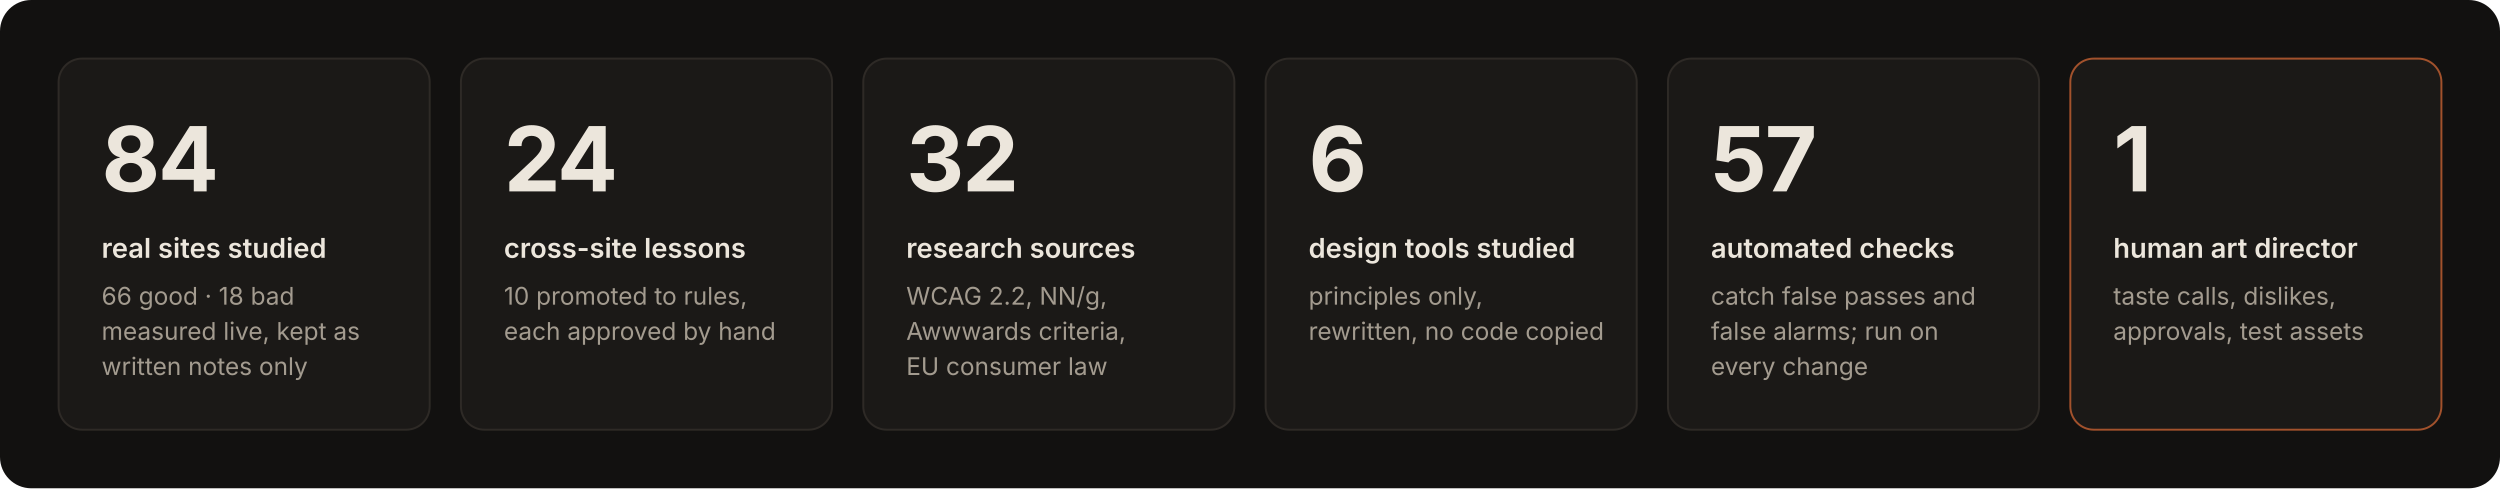
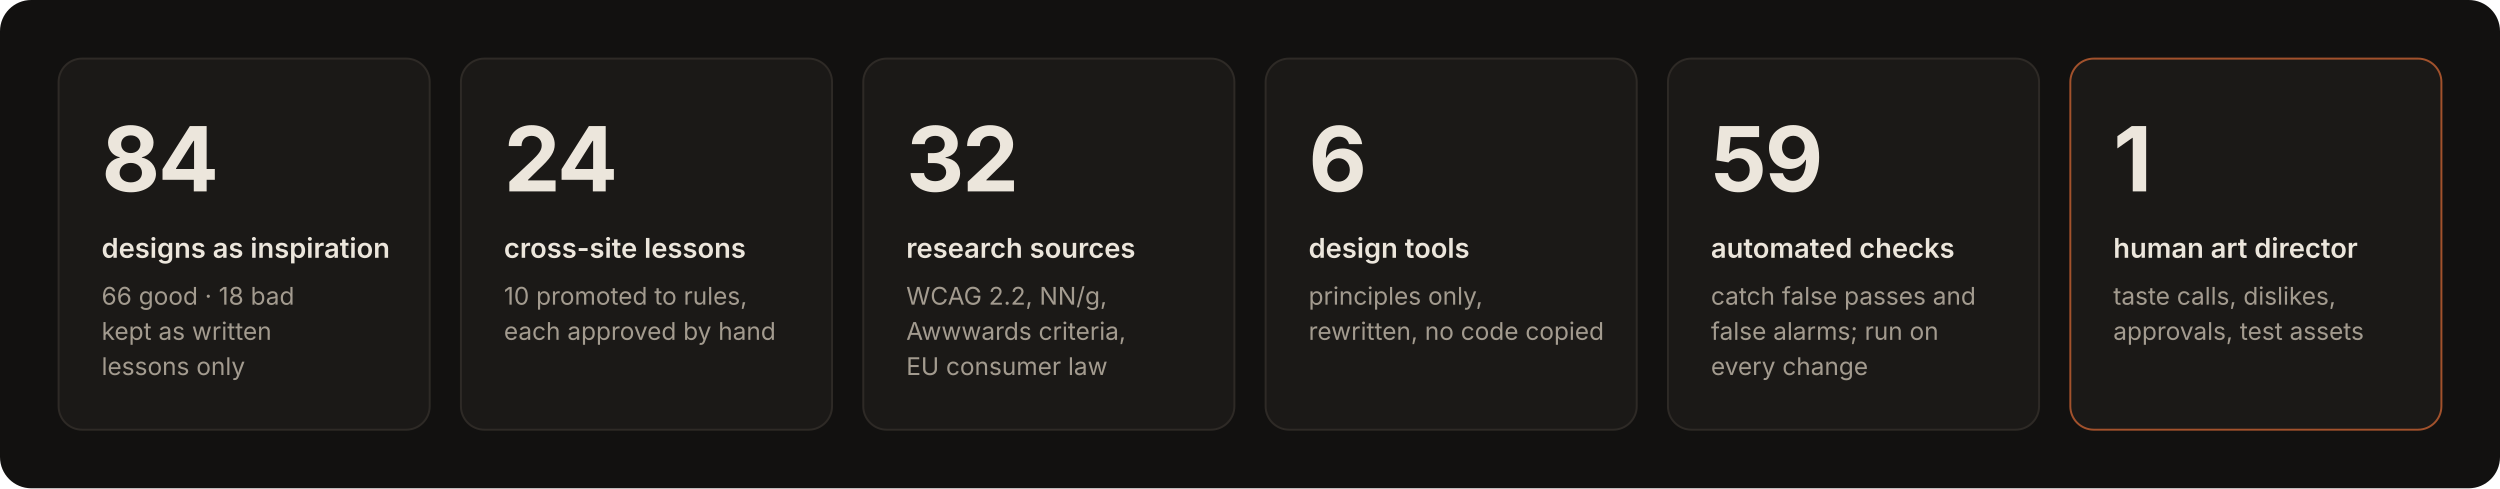
- <svg xmlns="http://www.w3.org/2000/svg" viewBox="0 0 1280 250" role="img" aria-label="Where Darkroom's knowledge comes from: 84 real sites studied (66 good, 18 bad), 24 cross-site lessons of which 10 became rules, 32 research sources, 6 design tools studied for principles, 57 automated checks, and the author's taste decisions.">
+ <svg xmlns="http://www.w3.org/2000/svg" viewBox="0 0 1280 250" role="img" aria-label="Where Darkroom's knowledge comes from: 84 real site designs that inspired it (66 good, 18 bad), 24 cross-site lessons of which 10 became rules, 32 research sources, 6 design tools read for principles, 59 automated checks, and the author's taste decisions.">
  <style>
    text { font-family: Inter, Segoe UI, Helvetica, Arial, sans-serif; }
    .n { fill: #ece6dc; font-size: 46px; font-weight: 700; letter-spacing: -1px; }
    .l { fill: #ece6dc; font-size: 14px; font-weight: 600; }
    .s { fill: #a39b8f; font-size: 12.5px; }
    .in { animation: in 1s cubic-bezier(.22,1,.36,1) both; }
    .d1 { animation-delay: .1s; } .d2 { animation-delay: .2s; } .d3 { animation-delay: .3s; } .d4 { animation-delay: .4s; } .d5 { animation-delay: .5s; }
    @keyframes in { from { opacity: 0; transform: translateY(12px); } to { opacity: 1; transform: none; } }
    @media (prefers-reduced-motion: reduce) { * { animation: none !important; } }
  </style>
  <rect width="1280" height="250" rx="16" fill="#121110" />
  <g fill="#1b1917" stroke="#2e2a26">
    <rect x="30" y="30" width="190" height="190" rx="12" />
    <rect x="236" y="30" width="190" height="190" rx="12" />
    <rect x="442" y="30" width="190" height="190" rx="12" />
    <rect x="648" y="30" width="190" height="190" rx="12" />
    <rect x="854" y="30" width="190" height="190" rx="12" />
    <rect x="1060" y="30" width="190" height="190" rx="12" stroke="#ff7a3d" stroke-opacity=".6" />
  </g>
  <g class="in">
    <text class="n" x="52" y="98">84</text>
-     <text class="l" x="52" y="132">real sites studied</text>
+     <text class="l" x="52" y="132">designs as inspiration</text>
    <text class="s" x="52" y="156">66 good · 18 bad</text>
-     <text class="s" x="52" y="174">measured live, kept as</text>
-     <text class="s" x="52" y="192">written notes only</text>
+     <text class="s" x="52" y="174">kept as written</text>
+     <text class="s" x="52" y="192">lessons only</text>
  </g>
  <g class="in d1">
    <text class="n" x="258" y="98">24</text>
    <text class="l" x="258" y="132">cross-site lessons</text>
    <text class="s" x="258" y="156">10 promoted to rules,</text>
    <text class="s" x="258" y="174">each approved by hand</text>
  </g>
  <g class="in d2">
    <text class="n" x="464" y="98">32</text>
    <text class="l" x="464" y="132">research sources</text>
    <text class="s" x="464" y="156">WCAG 2.2, NN/g,</text>
    <text class="s" x="464" y="174">Awwwards criteria,</text>
    <text class="s" x="464" y="192">EU consumer law</text>
  </g>
  <g class="in d3">
    <text class="n" x="670" y="98">6</text>
-     <text class="l" x="670" y="132">design tools studied</text>
+     <text class="l" x="670" y="132">design tools</text>
    <text class="s" x="670" y="156">principles only,</text>
    <text class="s" x="670" y="174">rewritten, no code copied</text>
  </g>
  <g class="in d4">
-     <text class="n" x="876" y="98">57</text>
+     <text class="n" x="876" y="98">59</text>
    <text class="l" x="876" y="132">automated checks</text>
    <text class="s" x="876" y="156">catch false passes and</text>
    <text class="s" x="876" y="174">false alarms; run on</text>
    <text class="s" x="876" y="192">every change</text>
  </g>
  <g class="in d5">
    <text class="n" x="1082" y="98" fill="#ff7a3d">1</text>
    <text class="l" x="1082" y="132">human art director</text>
    <text class="s" x="1082" y="156">taste calls, dislikes,</text>
    <text class="s" x="1082" y="174">approvals, test assets</text>
  </g>
</svg>
